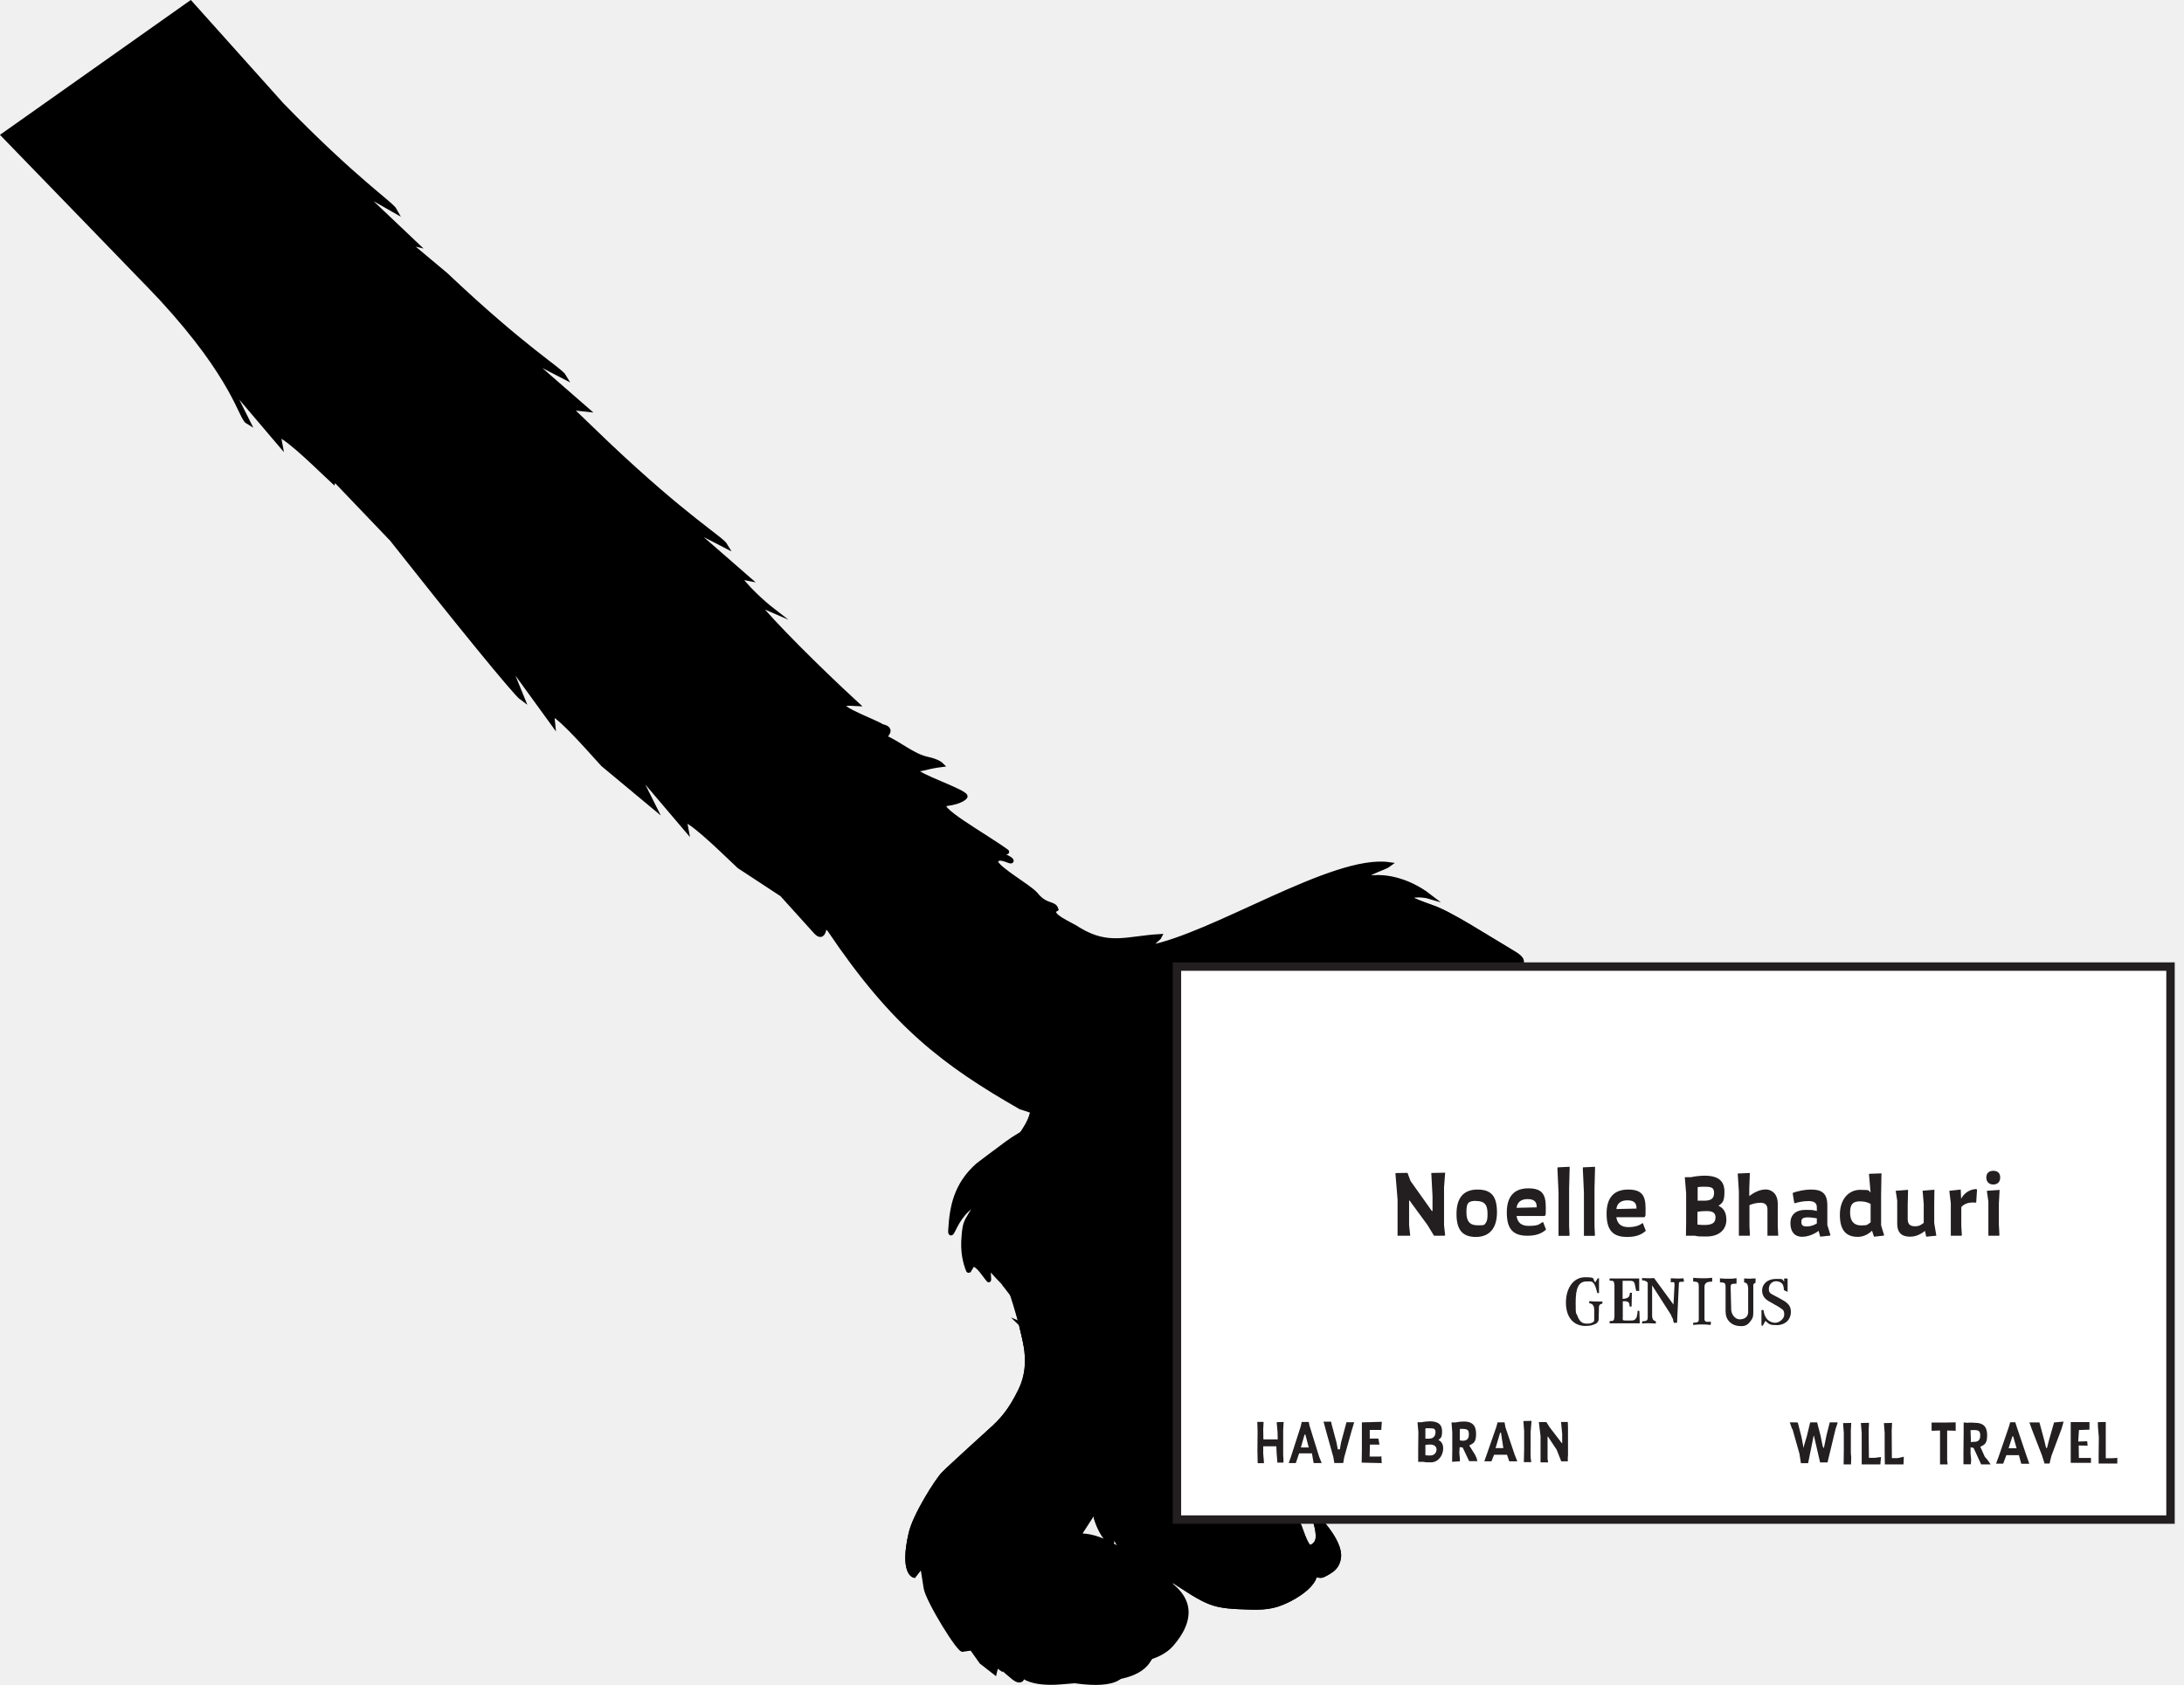
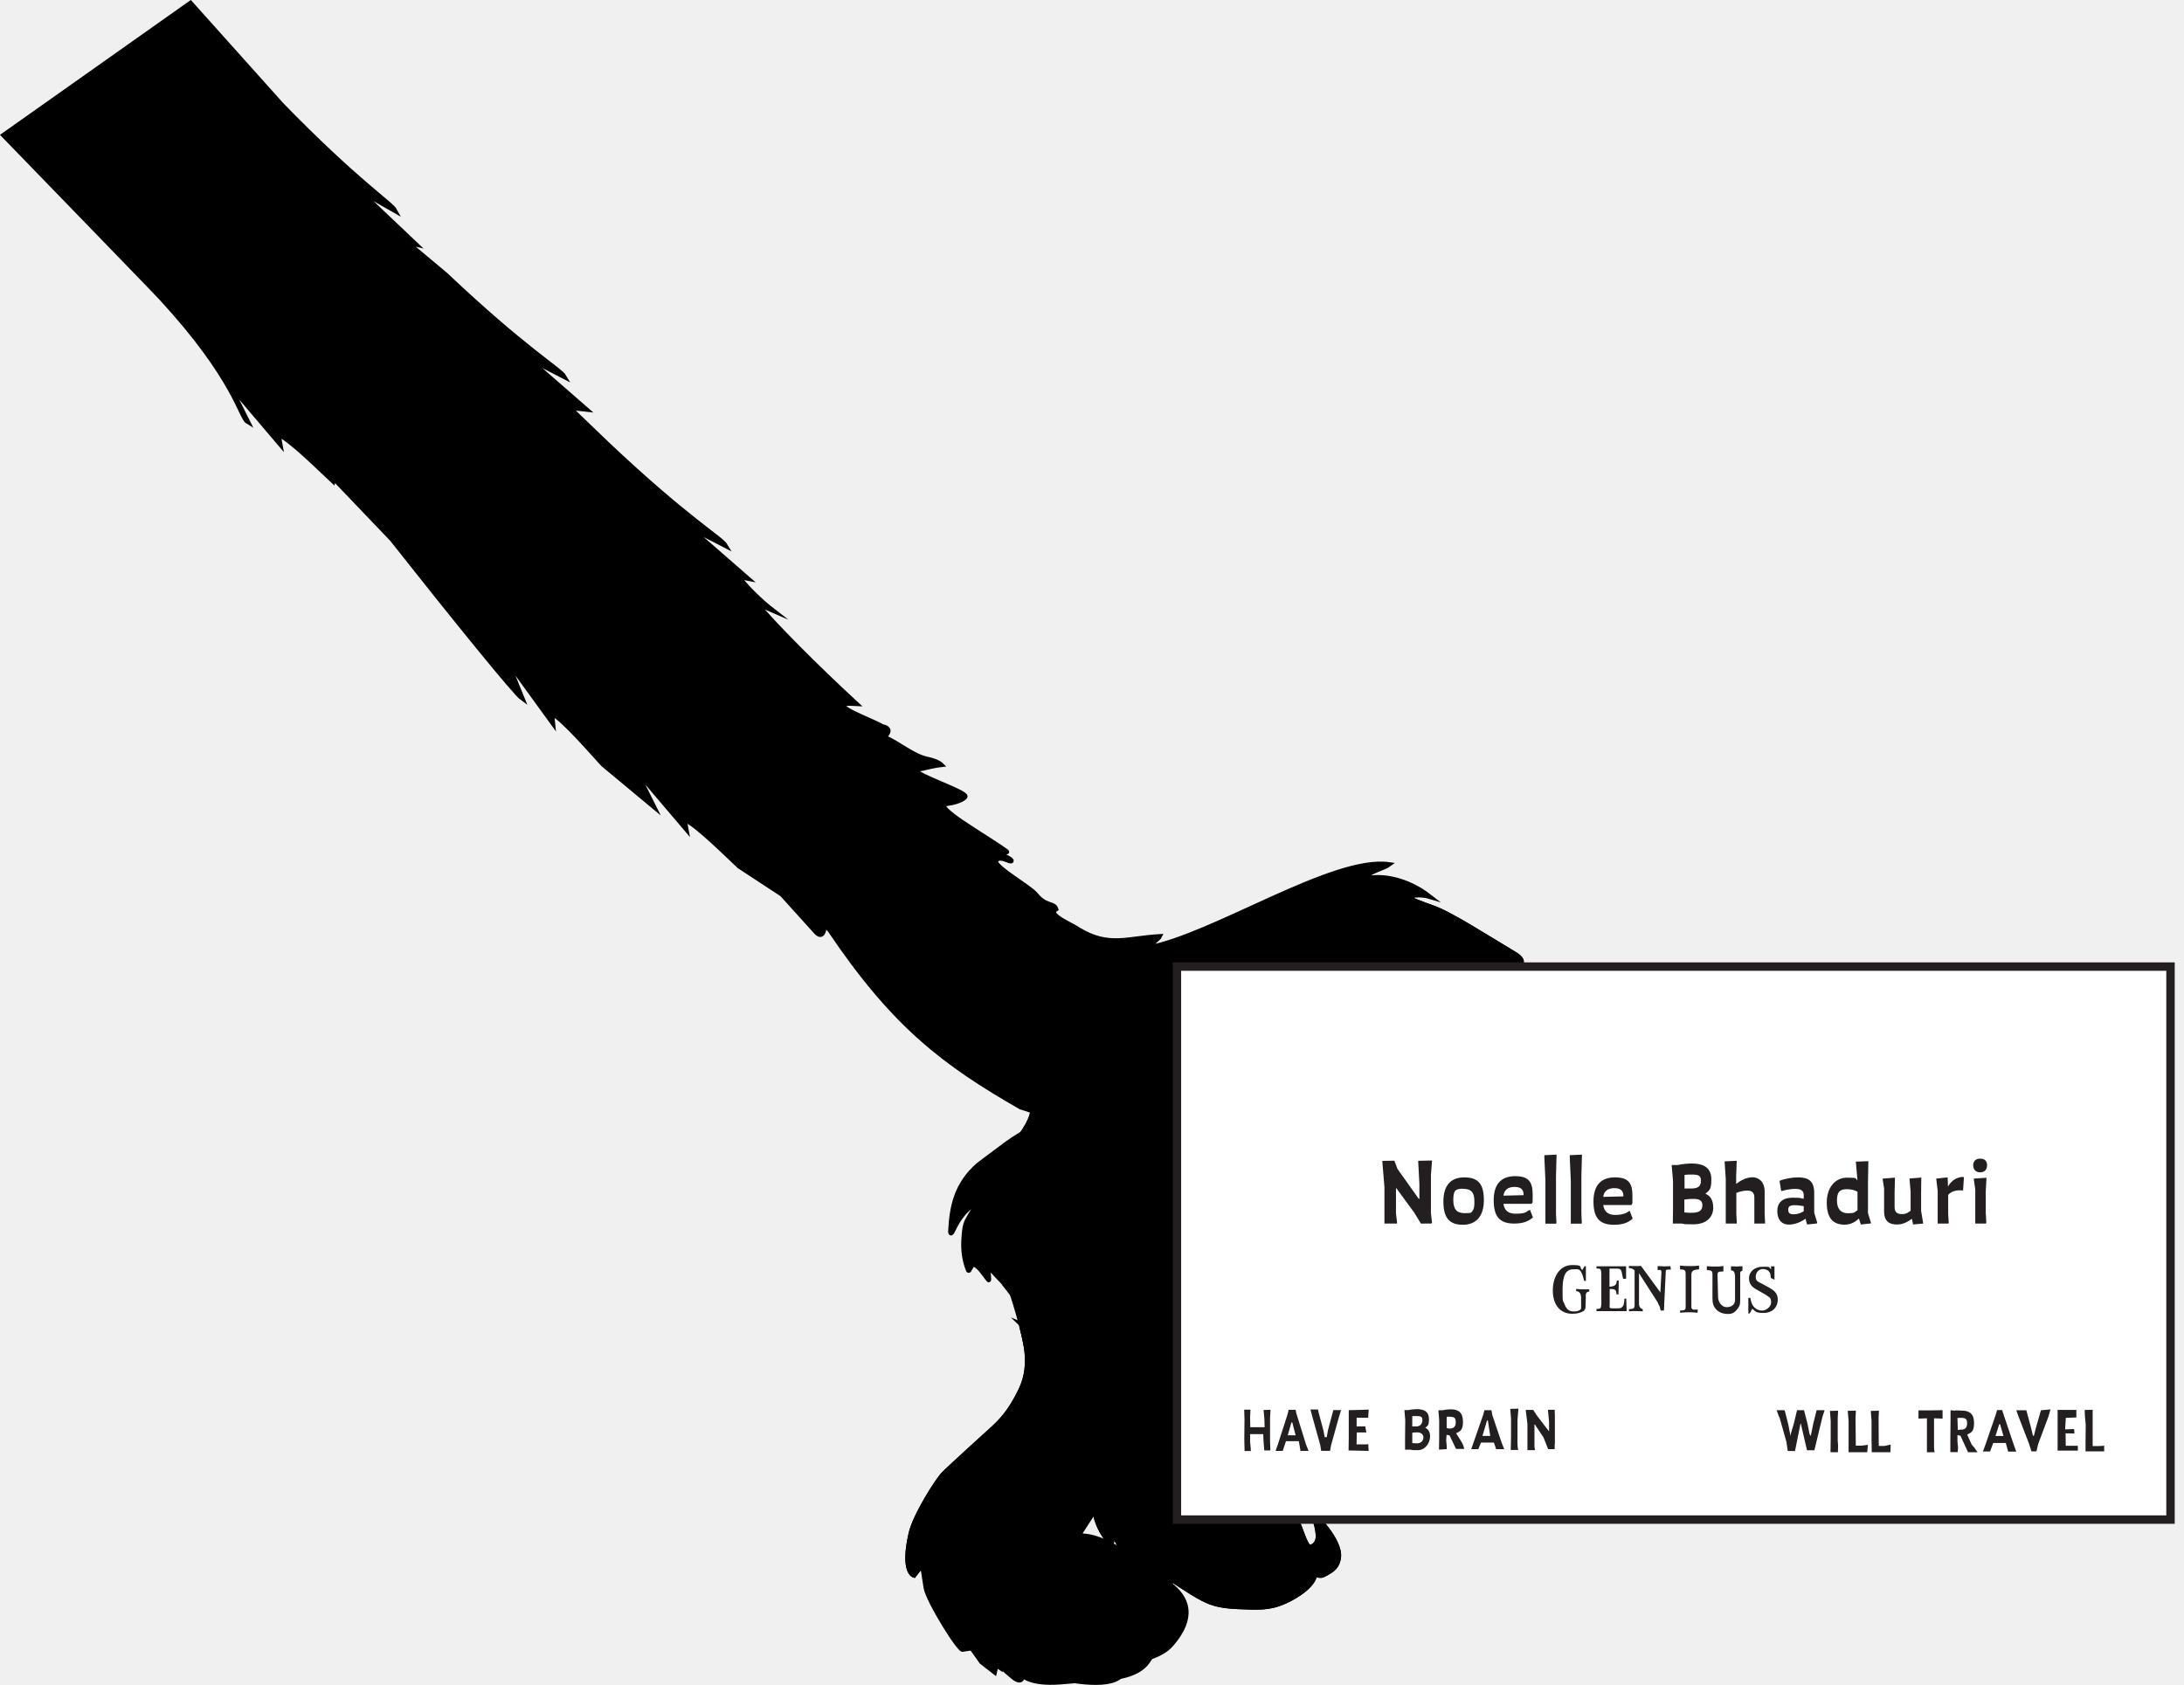
<svg xmlns="http://www.w3.org/2000/svg" id="Layer_1" version="1.1" viewBox="0 0 2331.1 1798.6">
  <defs>
    <style>
      .st0 {
        fill: #fff;
        stroke: #231f20;
        stroke-width: 9px;
      }

      .st0, .st1 {
        stroke-miterlimit: 10;
      }

      .st2 {
        fill: #231f20;
      }

      .st1 {
        stroke: #000;
        stroke-width: 5px;
      }
    </style>
  </defs>
  <g id="Arm_Base">
    <path id="_Arm_-_Align_Perfectly_with_Card_" class="st1" d="M299.8,111.1c80.9,83.2,117.7,106.1,121.8,113.8l-39.6-22.6,61.6,58.4-9.6-2.3,41.8,35c84.3,79.8,122,101.1,126.4,108.7l-40.5-20.9,64,55.8-18.1-2,40.4,38.8c84.3,79.8,122,101.1,126.4,108.7l-40.5-20.9,64,55.8-9.7-1.9c14.1,18.9,36,35.8,36,35.8l-16.4-7.1c15.5,19.7,65.2,69.5,105.9,106.9-41-2.5,20.2,18.9,27.8,24.4,4.2.9,8.8,2.7,5.3,7.9-.5,2-8.7.4-3.2,3.5,16.4,6.8,29.9,19.9,46.5,23.5,10.8,2.3,14.4,5.9,14.4,5.9,0,0-7.8.9-20.2,4.1-4.4.4-6.3,1.1-6.5,2-.7,5.2,52,22.5,52.5,27.7,0,1-5,5.9-19.8,7.8-17.5,2.3,41,34.3,64,51.2,1.9,1.4-12.1-1.3-10.3,0,5.7,4.3,14.1,7.2,15.3,9.5.4,2.5-7.6-3.1-13.2-2.3-1.3.2-4.1,2.3-3.7,3.6,2.9,8.4,35.1,26.2,42.7,34.7,10.7,13.6,19.6,8.9,21.8,15.8-10.5,6.3,17,16.6,24.2,22,32.1,19.4,51.7,9.2,86.5,7.2-.8,1.8-12.1,10.4-12.8,12.2,69.6-12.5,197.8-97.5,257.6-89-4.1,3.2-22,8.1-24.1,12.7,0,0-6.3,2.4,8.6,1.2,8.2-.7,32.9.4,58.8,20.4-12.6-3.7-23.4,0-22.8.3,24.2,15.1,29.8,18,36.6,37.7,1.9,6.5,2.8,11.7-.4,15.5-.5,4.7,1.7,12.8-2.4,19.4l-279.8.3-.9,233.8-.5,156.1c2.3,68.1-7.5,111-46.8,155.4-30.8,34.9-100-69.5-98.4-75.6,9.3-34.2-7.3-67.2-17.1-100.5-15-50.6-30.1-191.7,12.8-196,46.1-4.7-15.7-21-15.9-21.2-82.8-47.4-136-87.7-204.8-189.8-.8-1-2.6-2.5-2.8-3.8-3.8-8.1-1.3,17.1-11.6,6.3-12.1-13.3-24.3-26.8-36.4-40.3l-45.7-30c-8.5-7.7-47.8-47.1-58.5-49.7l1.8,9.8-55-64.7,20.4,40.8-54.1-45c-7.9-8.3-44.1-50.6-54.6-54l1,9.9-49.9-68.7,17.2,42.2c-7.2-5.1-69.6-81.8-141.5-172.9l1.7,2.3c-13.2-13.8-47.8-49.9-61.1-63.9l-.8,2.9c-8.5-7.7-47.8-47.1-58.5-49.6l1.8,9.8-55-64.7,20.4,40.8c-7.5-4.5-13.2-45.9-91.8-131.3l-11.5-12.1C124,268.5,70.3,212.7,3.8,144.3L203.3,3.3l96.5,107.7h0Z" />
  </g>
  <g id="Position_1">
    <path id="_Thumb_Behind_Card_-1" class="st1" d="M1487.8,953c1.8.8,104.3,155.7,105.5,161.8,3.5,19.4-.8,68-2.3,101.1-.9,18.7-10.7,10.2-19.3,2.5,3.5,22.8-14.7,44.9-20.6,66.8-2.6,3.5-7.5-1.4-9.6,1.7-4.2,3.9-11.2,21.9-18,13.5-1.9-2.9-26.6,37.9-30.3,23.9,6-19.1-14.9,13.2-23.6,10.3-1.7-2.2-1.3-7.2-5.1-4.8-19.3,9.3-40.5,8.4-60,1-23.9,3.7-30.1,7.4-53.9-5.5-10.9-6.1-20.6-16.8-22.8-29.3-.7-4.4-1.1-10.6,1.1-14.7l1.6-2.6,14.4,13.1c3.6-5.6-3.2-16.3,1.6-30.3,18.2-53.1,70.6-81.2,71.9-79.2-28.7-54,5.3-71.1-2.9-69.4,15.9,75.8-30.2,150.7-80.6,184.7,0,0-214.5-101-214.5-101,160.4-185.7,128-194.1,312.4-264.5l54.9,20.9h0Z" />
    <g id="_FInger_C-_Above_Card_">
      <path class="st1" d="M1110.8,1489.5c-3.1,11.2-8,25.1-16.2,39.9-12.4,22.5-27.4,38.1-38.5,48,0,0-35.6,17.6-40.9,25.7s-23.8,25.7-19.5,68,11.9,50.4,11.9,50.4l1-22.8s8.1,19.5,14.7,26.6,37.5,45.2,37.5,45.2l.5-13.3,29,28-4.3-12.4s-5.7-4.3,4.8,2.8,34.2,14.3,34.2,14.3c0,0,50.8,13.3,68.9.9s15.7-18.1,15.7-18.1c0,0,27.1-1.9,40.4-17.1s28.5-40.4,0-63.2c0,0-2.4-10.5-8.1-14.7s-25.2-28.5-48.9-24.7c0,0-24.2-15.7-42.3-13.3l33.7-52.1,57.5-52.4s-19.1-69.5-41.8-75.1c-40.4-10-89.3,29.5-89.3,29.5h0Z" />
    </g>
    <g id="_FInger_B_-_Above_Card_">
      <path class="st1" d="M1196.8,1465.3c11.8-17.4,24.2-25.9,33.6-30.4,5.6-2.7,10.3-4.1,14.7-5.2,8.4-2.1,15.7-3.1,26.6-10.5,5.2-3.5,10.6-8.1,20.1-10.6,4.9-1.2,10.5-2.7,17.7-1.6,4,.6,17.2,3.5,22.6,2.4.3,0,.9-.2,1.4-.6,1.9-1.7,1.5-6.8-.5-9.8-5.1-7.8-25.4-10.6-27.9-11.4,0,0,0,0,0,0,0-.5,39.3-11.9,54.2-.2,3.4,2.7,5.2,5.9,5.2,5.9,2.7,4.7,2.6,9.3,2.5,14.5,0,2.9,0,4.4-1,5.7-2,2.9-3,4.3-3.4,4.8,0,0-.2.2-.2.3-.2.8,1.4,1.7,1.6,1.8,1.6,1,4.8,7,6.2,14.5,3.4,18.7-.9,35.6-.9,35.6-3.1,12-8.2,20-18.3,35.9-9,14.2-14.8,19.8-19.4,23.4-4.7,3.8-9.6,6.7-12.1,8.2-2.5,1.5-7.2,4.2-21.5,11.4-8.5,4.3-11.2,5.5-10.9,6.7.6,2.9,19,0,19.7,3.1.6,2.6-10.9,9.5-24.9,12.4-21.8,4.4-40-3.2-42.1,1.7-1.2,2.8,10.6,3.5,9.3,6.5-2.5,6.1-36,2.2-36.4,4.2-.3,1.3,11.6,3.8,11.4,5.7-.3,2.4-20.7,6-39.4-2-13.2-5.6-20.4-14.7-22.1-13.2-2.4,2.1,12.8,20.1,10.7,22.1-2.7,2.5-37-18.6-54-55.8-6.6-14.6-9.5-27.1-10.7-40.2-2.4-27.6,0-39.8-2.5-59.9-1.9-15.3-8.1-36.9-27.6-61.8l19.4,10.5-3.6-10s20,17.8,39.9,17.1,34.9-5,52-7.1,32.1-5.7,39.9.7,20.7,30.9,20.7,38" />
    </g>
    <g id="_FInger_A_-_Above_Card_">
      <path id="_1_Morph_Above_Card_-_Fingers_" class="st1" d="M1326.4,1321.9c18.5-10.8,31.1-12.8,33.1-34.7,1.6-16.6-11.5-27-24.7-30.6-12.2-3.3-25.1-.3-18.7,2.1,29.7,11.1,12.4,36.1-1.1,31.7-.3-8.9-37.2-6.1-38.8-8.7-18.3-30.2-102-10.7-101.9-1.4-6.6-18.6-58.9-21.5-69.1,2.2,0,.2,19.9-81.1,19.9-81.1,0,0-14.7-6.4-50,19-7.8,5.6-31.1,23.3-31.1,23.3-23.8,20.9-28,45-29.4,69.1-.2,2.8.1,3.4.4,3.5,1.7.5,5.3-13.7,17.1-24.8,6.8-6.4,17.4-14.2,15.9-12.6-2.2,2.5-12,16.9-15.3,23.3-2.9,5.6-3.3,10.4-3.9,18-1.4,15.7,1.3,27.2,4.8,35.8.1.3.6.3.7,0,.9-1.9,3-4.5,3.7-6.8,6.8,1.1,12.1,11.1,17.3,17.1.5.6-.9-13.1-.5-14.5,29.7,32.4,45.9,47.5,48.7,45.3,1.7-1.3-1.5-9-9.7-23,26.6,19,47.4,21.9,61.3,21.1,21.6-1.3,36.5-12,64-8.6,11.9,1.5,36.6,5.6,42.8,4.8,24.1-3,57.2-40.2,64.2-69.5h0Z" />
    </g>
  </g>
  <g id="Position_2">
    <g id="_Thumb_-_Behind_Card_-2">
      <path id="_Thumb_Behind_Card_" class="st1" d="M1487.8,953c1.8.8,34.2,13.5,40.2,15.5,18.8,6,59.6,32.7,88.2,49.6,16.1,9.6,4,14.2-6.8,18.2,21.7,7.6,32.7,34.1,49.2,49.6,1.8,3.9-4.8,5.9-3,9.2,1.4,5.6,14,20.2,3.4,22.3-3.4.3,20.9,41.3,6.8,37.9-14-14.3,4.6,19.3-2,25.6-2.7.5-7-2.2-6.7,2.2-.9,21.4-11.7,39.7-27.4,53.4-8,22.9-7.7,30.1-30.2,44.9-10.5,6.7-24.5,10.3-36.6,6.3-4.2-1.4-9.9-4.1-12.5-7.9l-1.5-2.6,18.3-6.5c-3.2-5.8-15.8-4.8-26-15.7-38.3-41.1-38.4-100.5-36-100.8-61.2-.2-60.2-38.2-62.6-30.1-29.9,101.9-60.1,124.3-110.5,158.3,0,0-211.6-86-211.6-86,160.4-185.7,128-194.1,312.4-264.5l54.9,20.9h0Z" />
    </g>
    <path id="_FInger_C_-_Above_Card_" class="st1" d="M1090.4,1413.9c1.2,11.4,13.6,39.9-.9,70-11.2,23.1-20.9,33.2-32,43.1,0,0-43.7,39.6-50.4,46.5s-30.4,44.1-34.8,63.4c-9.5,41.4,3.2,44.7,3.2,44.7l8.9-11.4s4,15,6,24.5c2.7,13.2,40.9,68.2,43.1,63.6l9.1-1.8,11.2,14.1,14.6,10.1,1.9-10.5s7.9,7.3,18.4,14.9,9.8-2.5,9.8-2.5c0,0,8.8,9.2,40.2,5.1,21.9-2.8,49.9-7,49.9-7,0,0,31.8-1.9,42.6-20.3,25.9-44.3,5.4-23.4,1.3-22.2-8.6,2.6-14.3-20.9-19.3-39.6-1.9-6.9-17.9-39.4-42-40.5,0,0-13.4-23.4-33.5-26.3,0,0,11.4-49.6,28.2-59.7,22.4-13.5,99-34.4,99-34.4,0,0-19.1-69.5-41.8-75.1-40.4-10-132.6-48.9-132.6-48.9h0Z" />
    <path id="_FInger_B-_Above_Card_" class="st1" d="M1271.4,1530.1c21.7,1.6,42.3,30.1,50.9,36,5.2,3.5,16.8,9.6,20,12.8,6,6.2,2.4,5.7,14.3,11.4,5.6,2.7,13.3,18,20.2,25,3.5,3.6,7.6,7.8,10.2,14.5,1.5,3.8,5.6,16.6,9.2,20.7.2.2.6.7,1.2.9,2.4.8,6.6-2.1,8.2-5.4,4.2-8.3-3.5-27.3-4.1-29.9h0c.4-.4,29.9,28,27.3,46.8-.6,4.3-2.5,7.5-2.5,7.5-2.7,4.6-6.8,6.9-11.3,9.4-2.6,1.4-3.9,2.1-5.4,2-3.5-.3-5.2-.4-5.8-.6,0,0-.2,0-.4,0-.8.3-.7,2.1-.8,2.3,0,1.9-3.7,7.7-9.5,12.6-14.5,12.3-31.3,17-31.3,17-12,3.3-21.4,2.9-40.2,2.1-16.8-.7-24.5-3-30-5.1-5.6-2.2-10.6-4.9-13.1-6.4-2.5-1.4-7.2-4.1-20.6-12.9-7.9-5.2-10.3-6.9-11.2-6.2-2.2,1.9,9.5,16.4,7.2,18.6-1.9,1.8-13.7-4.7-23.2-15.4-14.7-16.7-17.2-36.3-22.4-35.6-3,.4,2.2,10.9-1,11.3-6.5.9-19.9-30.1-21.8-29.5-1.2.4,2.5,12,.8,12.7-2.2,1-15.5-14.9-18-35.2-1.7-14.3,2.6-25,.4-25.8-3.1-1-11.1,21.1-13.8,20.3-3.5-1.1-18.6-28.4-35.6-65.5-6.6-14.6-9.5-27.1-10.7-40.2-2.4-27.6-9.2-34.7-11.7-54.8-1.9-15.3-20.1-89.4-39.6-114.4l23.8,3.5,13.3,44.5s21.5,10.6,41.3,12.8c20.9,2.4,33.5-.7,50.6-2.8s64.3-7.2,74.4-5.7c16.3,2.4,4.5,10.6,7,13.4,19,21.4,3.9,133.2,3.9,133.2h0Z" />
    <path id="_FInger_A_-_Above_Card_-2" class="st1" d="M1515.7,1513.1c21.6,5,36.6,9,45.8-19.9,5.1-15.9.4-32.1-10.7-40.1-10.3-7.4-23.3-9.2-18.2-4.7,23.9,20.9-5.1,28.3-16.2,19.3,2.9-8.4-12.7-31.9-13.1-35-6.9-48.6-95.8-91.4-99-82.7.4-19.7-46.7-84.8-67.2-83.8-.2,0-13.4-8.2-13.4-8.4-16.4-40.6-247.2-98.5-230.5-89.7,30.4,15.8-23.4,66.7-23.4,66.7-16.8,21.1-17.3,32.2-21.5,57.3-.5,2.8.4,3.4.7,3.5,1.7.4.9,1.2,11.8-10.8,6.3-7,16.2-15.5,14.9-13.8-2,2.6-10.7,17.8-13.4,24.4-2.4,5.8-4.5,13.8-4.6,21.5-.2,15.8-.6,13.1,3.6,21.3.2.3,3.5-1.3,3.7-1.6.8-2,2.6-4.8,3.1-7.1,6.8.5,12.9,10.1,18.6,15.7.6.6-2-13-1.6-14.4,32.1,30,32.5,51.7,35.5,49.8,1.8-1.2,14.4-17.2,5.2-30.5,28,16.9,84,48.2,95.4,40.2,62.6-44.2,90.3,83.9,169.1,123.2,20.1,10,34.8,9.3,41,10.8,23.6,5.7,62.4-4.9,84.6-11.1h0Z" />
  </g>
  <g id="Position_3">
    <path id="_Thumb_Behind_Card_-3" class="st1" d="M1487.8,953c1.8.8,34.2,13.5,40.2,15.5,18.8,6,59.6,32.7,88.2,49.6,16.1,9.6,4,14.2-6.8,18.2,21.7,7.6,32.7,34.1,49.2,49.6,1.8,3.9-4.8,5.9-3,9.2,1.4,5.6,14,20.2,3.4,22.3-3.4.3,20.9,41.3,6.8,37.9-14-14.3,4.6,19.3-2,25.6-2.7.5-7-2.2-6.7,2.2-.9,21.4-11.7,39.7-27.4,53.4-8,22.9-7.7,30.1-30.2,44.9-10.5,6.7-24.5,10.3-36.6,6.3-4.2-1.4-9.9-4.1-12.5-7.9l-1.5-2.6,18.3-6.5c-3.2-5.8-15.8-4.8-26-15.7-38.3-41.1-38.4-100.5-36-100.8-61.2-.2-60.2-38.2-62.6-30.1-29.9,101.9-57.3,139.2-107.6,173.2,0,0-214.5-101-214.5-101,160.4-185.7,128-194.1,312.4-264.5l54.9,20.9h0Z" />
    <path id="_FInger_C_-_Above_Card_-2" class="st1" d="M1090.4,1413.9c1.2,11.4,13.6,39.9-.9,70-11.2,23.1-20.9,33.2-32,43.1,0,0-43.7,39.6-50.4,46.5s-30.4,44.1-34.8,63.4c-9.5,41.4,3.2,44.7,3.2,44.7l8.9-11.4s2.5,15.1,3.9,24.7c2,13.3,37.2,70.2,39.7,65.7l9.2-1.3,10.4,14.7,14,10.9,2.4-10.3s7.5,7.7,17.6,15.8,9.9-2,9.9-2c0,0,8.3,9.6,39.9,7.2,22-1.7,50.2-4.3,50.2-4.3,0,0,31.9-.2,43.6-18,28.2-42.8,6.6-23.1,2.4-22.1-8.7,2.2-13.1-21.6-17.2-40.6-1.5-7-15.8-40.3-39.8-42.6,0,0-13-33.2-33.1-36.1,0,0,11.4-49.6,28.2-59.7,22.4-13.5,99-34.4,99-34.4,0,0-19.1-69.5-41.8-75.1-40.4-10-132.6-48.9-132.6-48.9h0Z" />
    <path id="_FInger_B-_Above_Card_-2" class="st1" d="M1271.4,1530.1c21.7,1.6,42.3,30.1,50.9,36,5.2,3.5,16.8,9.6,20,12.8,6,6.2,2.4,5.7,14.3,11.4,5.6,2.7,13.3,18,20.2,25,3.5,3.6,7.6,7.8,10.2,14.5,1.5,3.8,5.6,16.6,9.2,20.7.2.2.6.7,1.2.9,2.4.8,6.6-2.1,8.2-5.4,4.2-8.3-3.5-27.3-4.1-29.9h0c.4-.4,29.9,28,27.3,46.8-.6,4.3-2.5,7.5-2.5,7.5-2.7,4.6-6.8,6.9-11.3,9.4-2.6,1.4-3.9,2.1-5.4,2-3.5-.3-5.2-.4-5.8-.6,0,0-.2,0-.4,0-.8.3-.7,2.1-.8,2.3,0,1.9-3.7,7.7-9.5,12.6-14.5,12.3-31.3,17-31.3,17-12,3.3-21.4,2.9-40.2,2.1-16.8-.7-24.5-3-30-5.1-5.6-2.2-10.6-4.9-13.1-6.4-2.5-1.4-7.2-4.1-20.6-12.9-7.9-5.2-10.3-6.9-11.2-6.2-2.2,1.9,9.5,16.4,7.2,18.6-1.9,1.8-13.7-4.7-23.2-15.4-14.7-16.7-17.2-36.3-22.4-35.6-3,.4,2.2,10.9-1,11.3-6.5.9-19.9-30.1-21.8-29.5-1.2.4,2.5,12,.8,12.7-2.2,1-15.5-14.9-18-35.2-1.7-14.3,2.6-25,.4-25.8-3.1-1-11.1,21.1-13.8,20.3-3.5-1.1-18.6-28.4-35.6-65.5-6.6-14.6-9.5-27.1-10.7-40.2-2.4-27.6-9.2-34.7-11.7-54.8-1.9-15.3-16.8-89.7-11.7-124.8l35.2,17.1,11.4,32.3s-15.9,19.6,3.9,21.8c20.9,2.4,33.5-.7,50.6-2.8s64.3-7.2,74.4-5.7c16.3,2.4,4.5,10.6,7,13.4,19,21.4,3.9,133.2,3.9,133.2h0Z" />
    <path id="_FInger_A_-_Above_Card_-3" class="st1" d="M1504.6,1529.3c21.2,6.6,35.9,11.7,47.2-16.5,6.2-15.5,2.7-32-7.8-40.8-9.7-8.2-22.6-10.8-17.8-6,22.3,22.6-7.2,27.8-17.5,18.1,3.5-8.2-10.3-32.7-10.6-35.8-3.4-48.9-88.9-98.2-92.7-89.7,1.8-19.6-47.8-93.4-68.3-92.4-.2,0-13.4-8.2-13.4-8.4-16.4-40.6-247.2-98.5-230.5-89.7,30.4,15.8-23.4,66.7-23.4,66.7-16.8,21.1-17.3,32.2-21.5,57.3-.5,2.8.4,3.4.7,3.5,1.7.4.9,1.2,11.8-10.8,6.3-7,16.2-15.5,14.9-13.8-2,2.6-10.7,17.8-13.4,24.4-2.4,5.8-4.5,13.8-4.6,21.5-.2,15.8-.6,13.1,3.6,21.3.2.3,3.5-1.3,3.7-1.6.8-2,2.6-4.8,3.1-7.1,6.8.5,12.9,10.1,18.6,15.7.6.6-2-13-1.6-14.4,32.1,30,32.5,51.7,35.5,49.8,1.8-1.2,14.4-17.2,5.2-30.5,28,16.9,84,48.2,95.4,40.2,62.6-44.2,82.6,85.4,158.3,130.3,19.3,11.5,34.1,11.8,40.1,13.7,23.1,7.4,62.6-.3,85.2-4.9h0Z" />
  </g>
  <g id="Card">
    <rect id="_Card_Outline_" class="st0" x="1256.2" y="1031.8" width="1060.5" height="590.3" />
-     <g id="_Black_Filled_Text_">
+     <g id="_Black_Filled_Text_" transform="translate(-14 -13)">
      <g>
        <g>
          <path class="st2" d="M1912.8,1525.4l-2.5-7.1h7.8l.9.6,3.8,14.9,2.3,12,.4-2.5,3.1-10.5,3.5-14.5h7.4l3.7,14.3,2.3,11.4,1.2,1.9,2.8-13.7,3.5-13.9h8.2l.2.5-2.2,6.6-8.6,35.7h-7.9l-6.6-28.5h-.3l-5.9,29.3h-7.7l-1.5-9.9-7.5-26.6h-.1Z" />
          <path class="st2" d="M1975.5,1551l.4,4.6-.2,7.6h-7.9l.2-14.5v-19l-.8-10.4.2-.2,8.5-.2-.4,8.1v24h0Z" />
          <path class="st2" d="M2007.7,1555.4l-.7,7.8h-19.9v-33.6l-.9-10.4.2-.2,8.5-.2-.4,8.1.3,29.3h6.1l6.8-.9h0Z" />
          <path class="st2" d="M2032,1556.4l-.3,6.8h-19.9l-.2-14.5v-19l-.8-10.4.2-.2,8.5-.2-.4,8.1.2,29.5h6.1l6.6-1.5v1.5h0c0,0,0-.1,0-.1Z" />
          <path class="st2" d="M2087.4,1527.3l-9.1-.3v31.7l.5,4.5h-8.1v-36.2l-8.7.3-.3-.2v-8.6h10.4c0,0,4.9,0,4.9,0l10.4-.2v8.8h.2c0,0,0,0,0,0Z" />
          <path class="st2" d="M2121.8,1558.9l2.9,4.3h-10.1l-8.1-17.6c-.8-.2-2-.4-3.2-.7v6.8l.6,6.5-.3,4.9h-7.9v-13.7l.2-19v-11.9h1.7l2.4.3c2.8-.6,5.8,0,8.2,0,8.1,0,12.8,3.7,12.8,13.1s-2.9,10.2-7.3,12.5l4.7,10.5,3.4,4h.1c0,0,0,0,0,0ZM2103.3,1526.8v.9l.4,11.8,2.5-.4h1c3.6,0,6.4-1.5,6.4-6.5s-1.4-5.9-6.3-6.1c-1.2,0-2.8,0-4.2.2h.1c0,0,0,.1,0,.1Z" />
          <path class="st2" d="M2154.9,1553.3h-13.4l-3.4,9.1h-7.6l2.9-7.9,10.5-30.6,1.7-5.7h5.4l2,6.2,10.2,30.2,2.8,7.9h-8.6l-2.5-9.1h.1ZM2144,1545.9h8.4l-3.6-12.6h-.9l-4,12.6h0Z" />
          <path class="st2" d="M2179.9,1554.6l-11.5-29.7-2.3-6.5h10.4l.4.3,5.1,19,1.9,7.9h1l2-7.9,5.5-19.3h0l10.2-.9-2.1,7.4-11,29.4-1.9,8h-5.3l-2.5-7.7h.2Z" />
          <path class="st2" d="M2231.8,1556.4v5.1h-21.6v-43.5h20v8.1l-11.2.4-.8,12.3,9.6-.3h0l.4,4.7-9.5-.2.2,13.3h13-.2c0,0,0,.1,0,.1Z" />
          <path class="st2" d="M2259.9,1556.1v6.2h-19.9v-9.2l.2-19-.9-10.4-.2-5.6,8.5-.2v38.7h6.1l4.6-.2,1.5-.3h.1c0,0,0-.1,0-.1Z" />
        </g>
        <g>
          <path class="st2" d="M1369.9,1558.7v2.6h-6.5l-.8-10.6-.3-6.8h-14v7.9l.6,6.6.2,3.5h-6.7l-.3-12.8.2-20.8-.3-10.5h6.7l-.4,8.1.2,10.6h15.3l-.2-7.8-.9-10.4.2-.2,7.2-.2-.5,8.5v25.9l.3,6.3h0Z" />
          <path class="st2" d="M1400,1551.4h-13.4l-3.5,10.4h-7.6l2.5-7.1,10.4-32.3,1-4.5h7.5l.7,3.6,10.3,33.2,2.8,7.1h-8.6l-1.8-10.4h-.2ZM1388.5,1545.1h8.4l-3.6-13.7h-.9l-3.9,13.7h0,0Z" />
          <path class="st2" d="M1423.3,1555.9l-7.8-27.9-2.8-10.4h8.1l.6,3.1,5.1,19,1.4,7.4h2.2l1.3-7.4,5.1-19,.6-2.5h8.3l-2.8,9.3-7.9,28.3-1,5.9h-9.5l-1-5.9h0c0,0,0,0,0,0Z" />
          <path class="st2" d="M1474.4,1554.5l.4,7.3-21.4-.5.2-13.6v-29.2l.2-.2,8.5-.2,12.6-.4-.6,8.7h-12.3v9.2h9.2l1.2,6.5h-10.2l-.3,12.7h11.1l1.4-.3h0c0,0,0,0,0,0Z" />
          <path class="st2" d="M1535.2,1537.1c3.2,1.4,5.2,4.3,5.2,9.1,0,7.1-5.1,14.8-13.1,14.8s-5.1-.2-7.7-.5h-5.9v-12.7c0,0,.2-19,.2-19l-.9-10.4.2-.2h4c3.2-.7,7.3-1,8.9-1,9.2,0,13.1,3.6,13.1,10.6s-1.5,7.2-3.9,9.3h0,0ZM1521.4,1524.8v10.9h4.1c4.6,0,6.7-3.2,6.7-6.9s-1.8-4.2-6.6-4.2-2.6,0-4.2.2h0ZM1533.3,1547.2c0-3.2-2.8-5.2-6.5-5.2s-3.4.2-5.4.4v11c1.6.2,3.5.3,4.9.3,5.3,0,7-3.6,7-6.6h0q0,0,0,0Z" />
          <path class="st2" d="M1576.1,1556.9l.8,2.8h-8.8l-6.9-14.5c-.8-.2-2-.3-3.2-.5l-.4,5.8.6,6.5v2.9c0,0-8.3.5-8.3.5l.2-12.4v-19l-.8-10.4.2-.2h4.3c2.8-.7,6.4-1,8.9-1,8.1,0,12.8,3.7,12.8,13.1s-2.9,10.2-7.3,12.5l6,9.5,2.1,4.5h0ZM1558.4,1525.3l-.3,1.2v10.9l2.3.5h1c3.6,0,6.4-1.5,6.4-6.5s-1.4-5.9-6.3-6.1c-1.2,0-1.8,0-3.2,0h0c0,0,0,0,0,0Z" />
          <path class="st2" d="M1608.1,1552.9h-13.4l-2.8,7h-7.6l2.5-7.1,10.4-29.8,1.2-4.7h7.5l.9,5.2,9.9,29.3,2.8,7.1h-8.6l-2.4-7h-.2ZM1596.2,1545.8h8.4l-2.5-16.5h-.9l-4.9,16.5h0,0Z" />
          <path class="st2" d="M1633.6,1550.4l.2,6.1.6,4.3h-7.9l.3-14.3v-19l-.8-10.4.2-.2,8.5-.2-1,12.3v21.2h0v.2h0,0Z" />
          <path class="st2" d="M1673.4,1554.6v5.3h-7l-4.9-12.4-8.7-13.1-.4-.8h-.6v23.8l.6,3.6h-8.1v-28.1l-1.8-14.7.2-.2h7.8c0,0,3.5,5.5,3.5,5.5l13,17h.4v-9.9l-1.2-12.5.2-.2h7c0,0,.2,6.2.2,6.2v30.4h0v.2h0,0Z" />
        </g>
      </g>
      <g>
        <path class="st2" d="M1542.1,1318.7l-.4.4h-11.1l-7-11.5-18.1-24.7-.6-1.2h-.9v26.4l1.2,10.6-.4.4h-13.1v-38.6l-2.3-28,.3-.3,12.6-.2,3.2,8.6,22.8,32.1h.7v-15.9l-1.3-24.4.3-.3,14.5-.3-1.2,15.7v40.5l1.2,10.6h-.3c0,0,0,.1,0,.1Z" />
        <path class="st2" d="M1554.6,1295.8c0-16.7,7.2-26,22.4-26s20.8,7.6,20.8,24.4-8,26.2-22.5,26.2-20.7-7.8-20.7-24.6h0ZM1575.4,1281.9c-3.6,0-6.1.4-7.9,1.9-1.9,2.1-2.3,5-2.3,10.3,0,9.6,3.6,13.9,12.1,13.9s6.5-.6,8.5-2.5c1.6-2.2,2-5.2,1.9-10.2,0-8.8-2.8-13.3-12.2-13.3h0q0,0,0-.1Z" />
        <path class="st2" d="M1650.1,1312.6c-4.8,4.3-10.7,6.5-19.9,6.5-15.8,0-21.9-7.8-21.9-24.9s7.9-25.7,23-25.7,18.6,6.9,18.6,20.1-.3,5.8-.7,9.1l-.6.3h-29.9c1,7,5.1,10.6,12.9,10.6s10.8-1,13.3-3.1l2.1-1.1,3.2,8.2h-.1ZM1618.9,1289.3l21.3-.5c.2-6-2.8-8.8-9.7-8.8s-11.1,3.2-11.8,9.5h0q0,0,0,0Z" />
        <path class="st2" d="M1662.5,1246.8v-.7c0,0,12.9-.6,12.9-.6h0l-.6,23.4v40l.5,9.9-.7.4h-11.1v-46.3c0,0-1.2-26-1.2-26h.2,0Z" />
        <path class="st2" d="M1689.6,1246.8v-.7c0,0,12.9-.6,12.9-.6h0l-.6,23.4v40l.5,9.9-.7.4h-11.1v-46.3c0,0-1.2-26-1.2-26h.2,0Z" />
        <path class="st2" d="M1756.6,1313.9c-4.8,4.3-10.7,6.5-19.9,6.5-15.8,0-21.9-7.8-21.9-24.9s7.9-25.7,23-25.7,18.6,6.9,18.6,20.1-.3,5.8-.7,9.1l-.6.3h-29.9c1,7,5.1,10.6,12.9,10.6s12.3-2.1,14.8-4.2h.6l3.2,8.2h0ZM1725.4,1290.6l21.3-.5c.2-6-2.8-8.8-9.7-8.8s-11.1,3.2-11.8,9.5h0q0,0,0,0Z" />
        <path class="st2" d="M1842.7,1301.6c0,11.5-8.2,18.3-21.2,18.3s-8.2-.3-12.5-.8h-9.5l.2-14.8v-30.6l-1.4-16.8.3-.3h6.3c5-1.2,11.8-1.6,14.5-1.6,14.9,0,21.2,5.8,21.2,17.1s-2.4,11.7-6.3,15.1c5.3,2.3,8.3,7,8.3,14.6h0ZM1818.7,1266.8c-1.9,0-4.3,0-6.7.4v14.5c2.3,0,4.6,0,6.8,0,7.4,0,10.7-2.2,10.7-8.2s-2.9-6.7-10.6-6.7h-.2c0,0,0-.1,0-.1ZM1831.1,1299.8c0-5-2.9-7-9.1-7s-6.7.3-10.2.7v13.7c2.8.3,5.5.5,7.8.4,8.6,0,11.4-2.9,11.4-7.8h0Z" />
        <path class="st2" d="M1898.3,1318.7l-.7.4h-11.1v-28.2c0-5.1-3.2-7-7.2-7s-7.8.8-12,2.5v22.5l.5,9.9-.7.3h-11.1v-47.3l-1.2-18.4v-.7l12.9-.6h0l-.6,16.7v7.9c5.1-3.8,11.2-7,17.6-7s12.8,4.8,12.8,15.2v23.9l.5,9.9h.3c0,0,0,.1,0,.1Z" />
        <path class="st2" d="M1953.6,1318.2l-.3.8-10.5,1.1-1.7-6.2c-5.2,4-12.1,6.3-17.5,6.3-8.4,0-12.6-5.7-12.6-14.5s5.5-14.2,16.2-14.2,8.2.6,12,1.2v-4c0-4.7-3.2-6.6-8.7-6.6s-10.7,1-14.7,2.3l-.7-.3-1.7-10.6c4.8-2.1,13.3-3.7,19.2-3.7,9.8,0,17.8,2.2,17.8,16.6v21.2l3.2,10.4h0c0,0,0,.1,0,.1ZM1928.6,1309.2c3.7,0,7.6-1.3,10.6-3.2v-5.5c-2.8-.4-6-1-9.5-1-5.1,0-7,1.2-7,4.7s1.2,5,5.9,5h0c0,0,0,0,0,0Z" />
        <path class="st2" d="M2011,1318.2l-.3.8-10.5,1.1-2.1-6.4c-3.8,3.8-9.1,6.6-15.2,6.6-12.6,0-19.1-7.2-19.1-23.6s9.2-26.6,21.7-26.6,8.3,1,11,2.8v-.8l-1.6-18.4v-.7l13.3-.5-.4,22.7v27.3h0v5.5l3.2,10.4h0c0,0,0,0,0,0ZM1995.6,1305.5v-.2h.5c.2-.3.4-.4.5-.5v-19.6c-3.2-2-7.2-2.8-11.4-2.8-7.9,0-10.5,3.4-10.5,12.2s4.1,13.5,11.7,13.5,6.6-1,9.2-2.5h0Z" />
        <path class="st2" d="M2066.8,1318.8l-.3.3-10.6,1-1.2-6.1c-4.3,3.2-9.5,6.1-15.8,6.1s-13.9-1.7-13.9-14v-24.5l-1.6-10.3.3-.2,12.9-1-.4,15.8v15.4c0,5.8,2.8,7.7,7.8,7.7s6.3-1.6,9.3-3.6v-20.4l-1.2-13.8.3-.2,12.3-1-.2,15.6v19.9l2.2,13.2h0c0,0,0,0,0,0Z" />
        <path class="st2" d="M2082.2,1304v-19.7l-1.5-12.5v-.7l12.1-1.3.4,9.8c3.7-6.8,10-10.1,15.9-10.3l1.1.4-.9,14.1c-.8,0-2-.2-3.9-.2-4,0-8.9,1.3-12,4.9v20.3l.6,9.9-.7.4h-11.1v-15.1h0Z" />
        <path class="st2" d="M2127.5,1249.8c4.6,0,7.4,2.3,7.4,7.1s-2.8,7.5-7.4,7.5-7.4-2.9-7.4-7.5,2.9-7.1,7.4-7.1ZM2133.6,1308.8l.5,9.9-.7.4h-11.1v-36.5l-1.6-11.2.3-.3,13.3-.9-.8,14.6v24h.1,0Z" />
      </g>
      <g>
        <path class="st2" d="M1706.9,1380.3h-2c-.8-3.4-1.9-7.1-3.1-9.2-2.2-3.9-3.9-3.2-8.4-3.2-8.8,0-11.6,7.6-11.6,22.3s.4,10.5,1.9,14.5c1.8,4.8,4.3,8.2,9.5,8.2s4.3-.3,6.9-1.4c1-.4,1.5-1.4,1.5-2.4v-10.7c0-3.1-.8-6.9-5.3-7.2v-2.3c3.9.4,6,.4,8.9.4s1.2.2,5.1,0v2.3c-4.3.4-3.7,3.8-3.7,7l-.3,10.3c0,1-1.4,3.2-2.3,3.7-3.1,1.7-6.3,2.8-11.8,2.8-12.9,0-20.8-9.5-20.8-24.9s7.9-27.1,20.6-27.1,6.9,2,10.8,5.4l2.5-4.2h1.4v15.7h0c0,0,0,0,0,0Z" />
        <path class="st2" d="M1750,1412.6h-32v-2.3c5.3-.3,4.5-.8,5.2-5.1v-33.4c-.8-4.1,0-4.6-5.2-4.8v-2.3h31.6v13.3h-3.2c-1.9-7.4-.8-10.8-6.3-10.8h-8.2v19.3h.7c6.7-.7,6.7-3.2,7.1-6.5h2.1l-.3,14.7h-2.1c-.2-4-.8-6-6.8-5.7h-.5v17.2c-.4,3.2,0,3.4,3.7,3.4h3.7c4.1,0,5.3,0,7.3-3.2.4-2,1.2-4.6,1-7.1h2l.4,13.5h0v-.2h0,0Z" />
        <path class="st2" d="M1786.6,1411.8c-.3-.5-.8-2-1-3.9-1.9-2.8-1.5-3.9-3.1-6l-19.1-29.8v33.4c.6,3.6,1.6,4.1,4,5v2.3c-3.5-.2-5.3-.3-7.4-.3s-4,0-7.3.3v-2.3c5.3-.3,6-.8,6-5v-36.4c-1.7-1.7-3.4-2.3-6.1-2.5v-2.3c2.8,0,4.4.2,6.7.2s3.7,0,6.2-.2l20.7,28.3,1.1-20.9c0-3.8-.6-3.1-4-2.9v-4.3c3.5.2,5.2.3,7.4.3s2.8,0,6.2-.2l.5,3.6c-5.3.2-5.5-.5-5.5,3.6l-1.9,40.2h-3.6.1Z" />
        <path class="st2" d="M1825.8,1414.3c-4.6-.4-5.3-.5-8.4-.5s-5.5,0-10.2.5v-2.3c5.4-.3,6-.8,6-4.1v-34c0-5.1-.7-5.7-6-5.9v-4c4.6.4,6.9.5,10.2.5s5.5,0,10.1-.5v4c-5.3.2-7.5,1.2-8.2,4.7v36.5c1.9,2.6,1.5,1.5,6.9,1.8l-.3,3.2h0c0,0,0,.1,0,.1Z" />
        <path class="st2" d="M1861.6,1364.7c4.3.3,7.2.4,9.5,0h2.8l-.2,4.8s-2.8.2-2.3,3.6v24.6c0,6.5,0,7.8-1.5,10.5-2.9,4.1-5.1,7.4-11.2,7.4s-10.2-1.8-13.3-5.3c-2.5-2.8-3.6-6-3.6-11.3v-25.2c0-4.1-.7-4.8-6-5v-4.2c4.6.4,6,.4,9.2.4s4.9,0,8.5-.6v5.8c-4.5.4-6.3-.4-6.3,3.8l.6,23.8c0,4.1,3.4,11.2,10.3,10.5,4.9-.5,8.2-3.2,7.8-9.1v-24.3c-.4-2.6-.4-5.6-4.3-5.9v-4.1h0c0,0,0,0,0,0Z" />
        <path class="st2" d="M1882.3,1398.7c.6,3.6,1.2,5.5,2.6,7.8,2,3.4,6,5.5,10,5.5s9.5-4,9.5-8.6-1.3-5.2-3.6-6.8c-1.5-1.2-2.3-1.6-6.7-4.1-5.9-3.2-8.2-4.6-9.9-6.3-2.2-2.2-3.4-5.1-3.4-8.4,0-7.5,6-12.6,14.7-12.6s5.9,0,8.9,2.8l-.2-3.2h3.8v14.2l-3.9-1.8c-.3-4.3-.7-8.7-7.6-9.5-5-.5-8.5,3.5-8.5,8s1.3,4.9,7.3,8c4.8,2.5,7.7,4.2,9.5,5.3,4.8,3.2,6.7,6.3,6.7,11.4,0,8.3-6.1,14.1-14.9,14.1s-8.3-1.3-12.3-4.5l-2.8,5.1h-1.4v-16.7h2.1v.3h0Z" />
      </g>
    </g>
  </g>
</svg>
